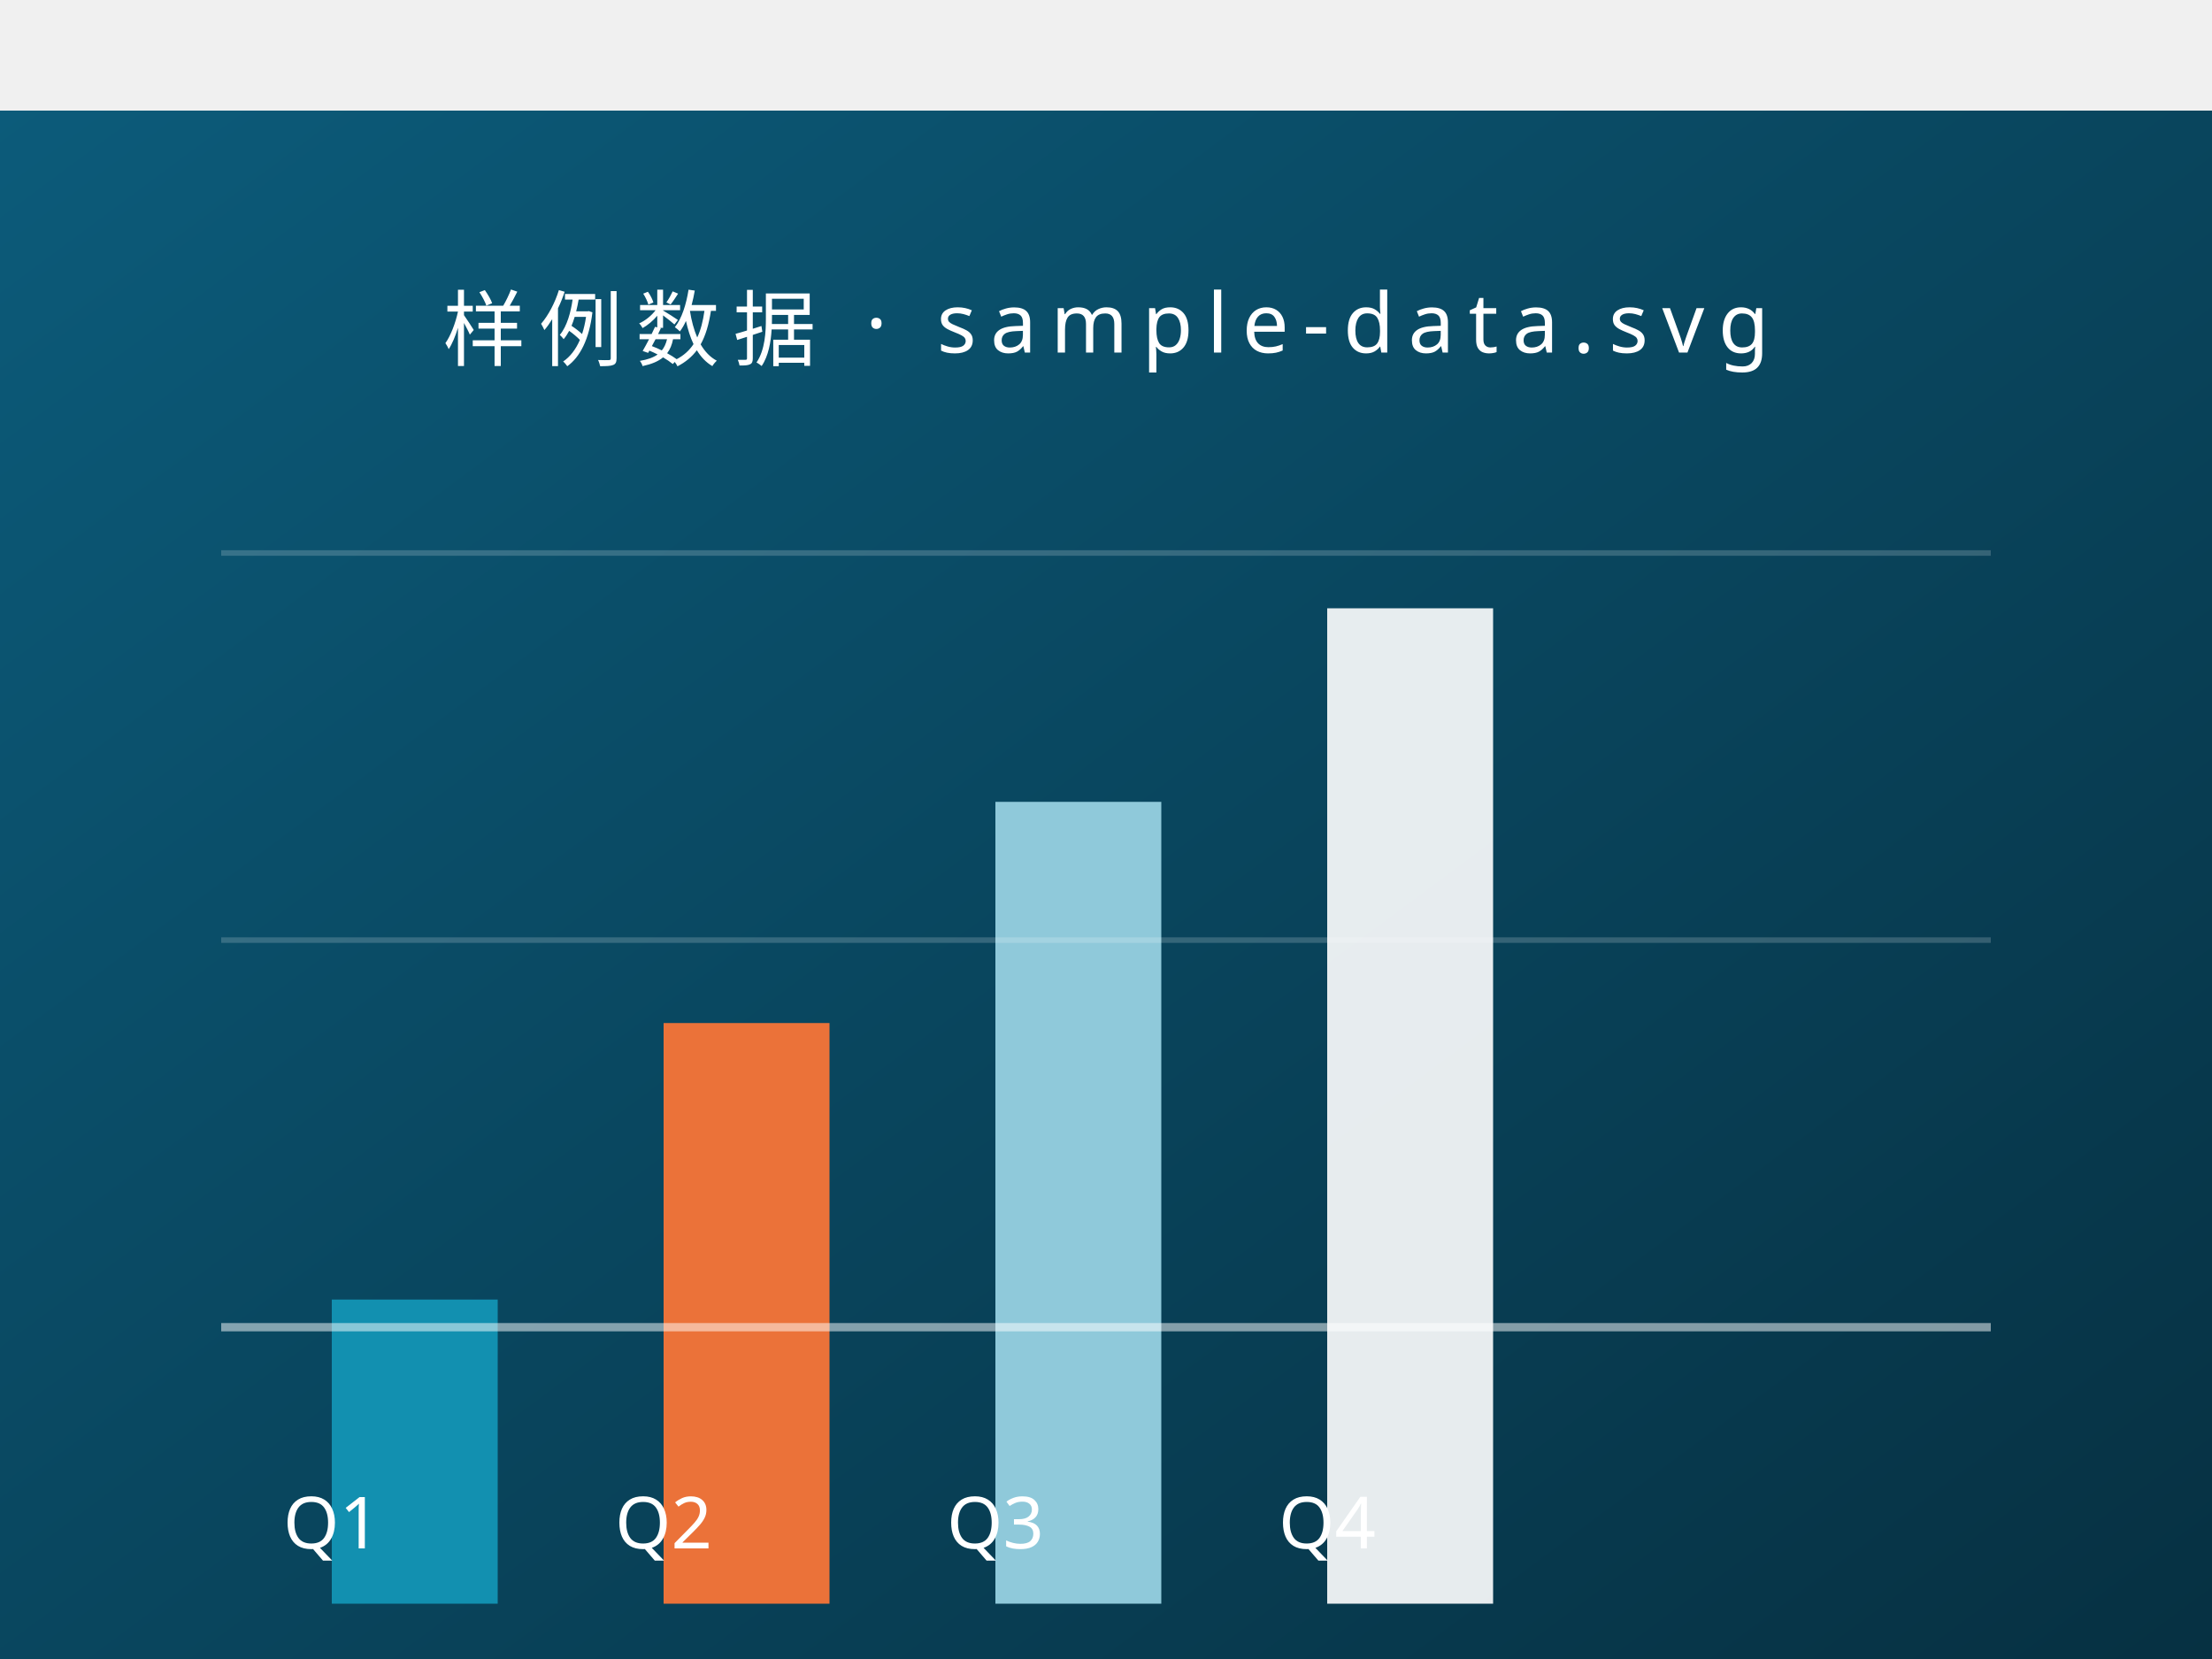
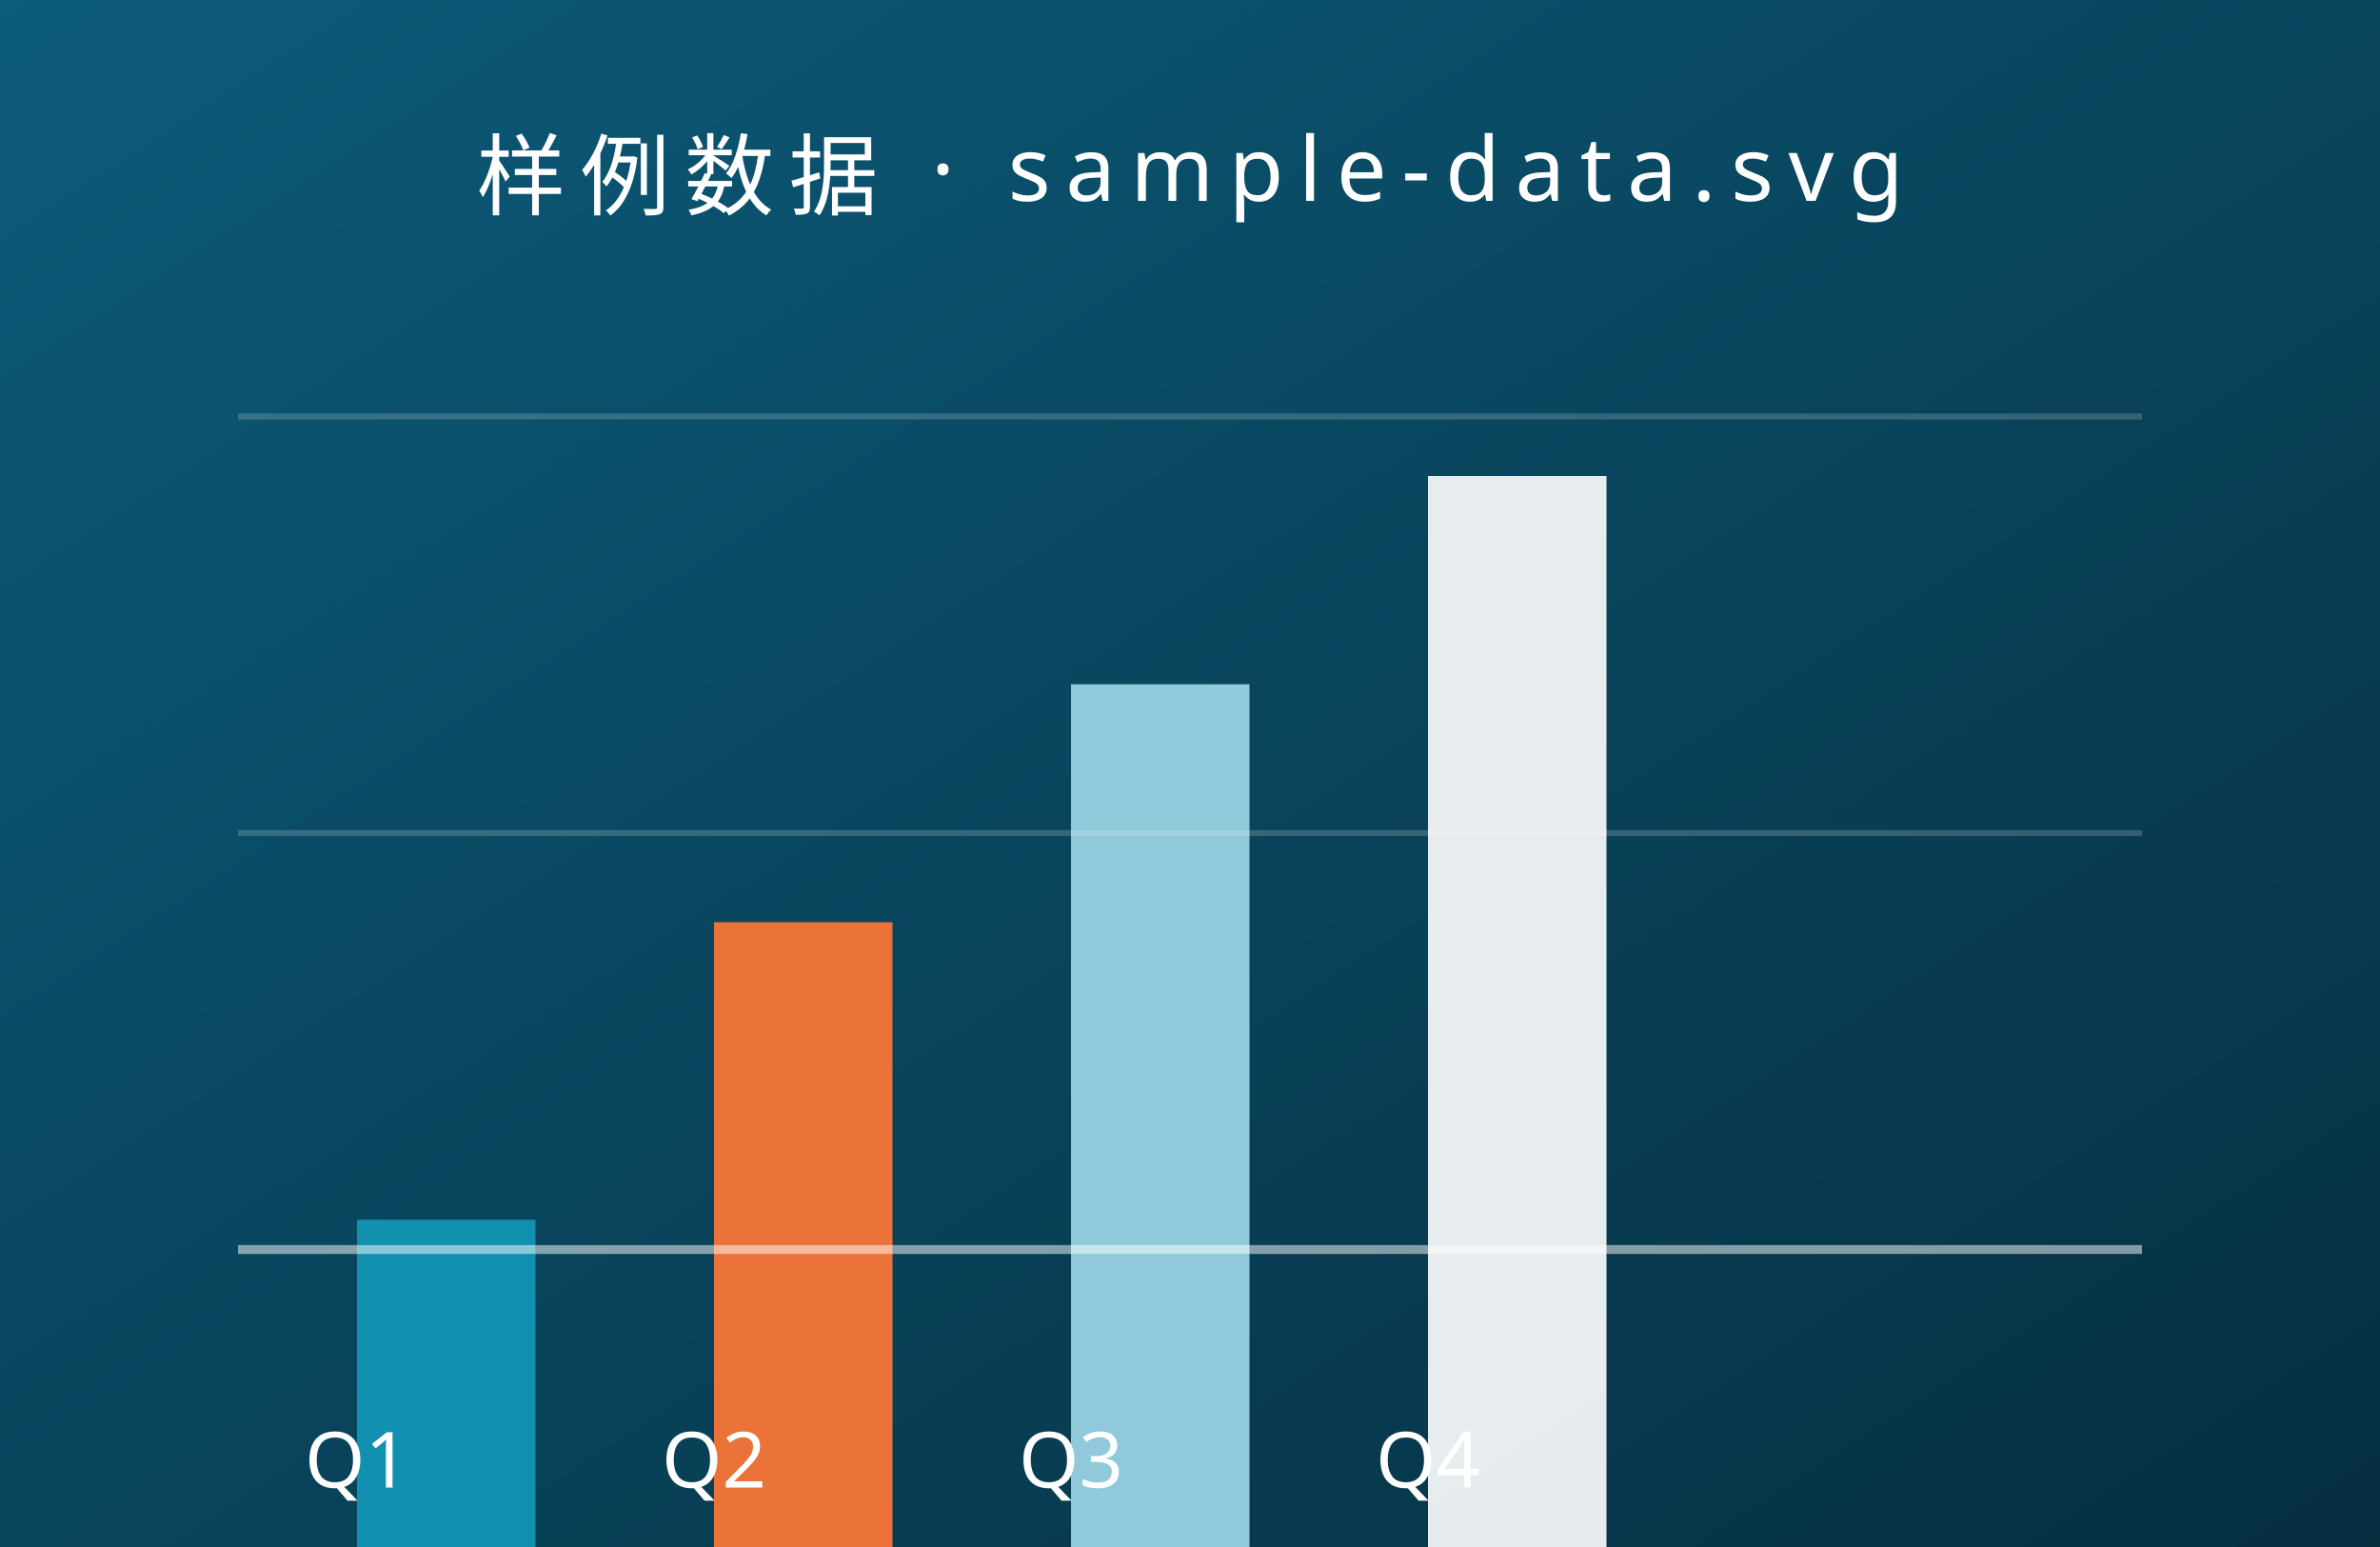
- <svg xmlns="http://www.w3.org/2000/svg" width="800" height="600" viewBox="0 0 800 520">
+ <svg xmlns="http://www.w3.org/2000/svg" width="800" height="520" viewBox="0 0 800 520">
  <defs>
    <linearGradient id="bg" x1="0" y1="0" x2="1" y2="1">
      <stop offset="0" stop-color="#0C5B7A" />
      <stop offset="1" stop-color="#062F40" />
    </linearGradient>
  </defs>
-   <rect width="800" height="600" fill="url(#bg)" />
-   <rect x="120" y="430" width="60" height="110" fill="#1290B0" />
-   <rect x="240" y="330" width="60" height="210" fill="#EB7239" />
-   <rect x="360" y="250" width="60" height="290" fill="#8FC9DA" />
-   <rect x="480" y="180" width="60" height="360" fill="#FFFFFF" fill-opacity="0.9" />
-   <line x1="80" y1="440" x2="720" y2="440" stroke="#FFFFFF" stroke-opacity="0.5" stroke-width="3" />
-   <line x1="80" y1="300" x2="720" y2="300" stroke="#FFFFFF" stroke-opacity="0.18" stroke-width="2" />
-   <line x1="80" y1="160" x2="720" y2="160" stroke="#FFFFFF" stroke-opacity="0.18" stroke-width="2" />
-   <text x="120" y="520" fill="#FFFFFF" font-family="sans-serif" font-size="26" text-anchor="middle">Q1</text>
-   <text x="240" y="520" fill="#FFFFFF" font-family="sans-serif" font-size="26" text-anchor="middle">Q2</text>
-   <text x="360" y="520" fill="#FFFFFF" font-family="sans-serif" font-size="26" text-anchor="middle">Q3</text>
-   <text x="480" y="520" fill="#FFFFFF" font-family="sans-serif" font-size="26" text-anchor="middle">Q4</text>
-   <text x="400" y="90" fill="#FFFFFF" font-family="sans-serif" font-size="30" letter-spacing="5" text-anchor="middle">样例数据 · sample-data.svg</text>
+   <rect width="800" height="520" fill="url(#bg)" />
+   <g transform="translate(0, -20)">
+     <rect x="120" y="430" width="60" height="110" fill="#1290B0" />
+     <rect x="240" y="330" width="60" height="210" fill="#EB7239" />
+     <rect x="360" y="250" width="60" height="290" fill="#8FC9DA" />
+     <rect x="480" y="180" width="60" height="360" fill="#FFFFFF" fill-opacity="0.9" />
+     <line x1="80" y1="440" x2="720" y2="440" stroke="#FFFFFF" stroke-opacity="0.5" stroke-width="3" />
+     <line x1="80" y1="300" x2="720" y2="300" stroke="#FFFFFF" stroke-opacity="0.18" stroke-width="2" />
+     <line x1="80" y1="160" x2="720" y2="160" stroke="#FFFFFF" stroke-opacity="0.18" stroke-width="2" />
+     <text x="120" y="520" fill="#FFFFFF" font-family="sans-serif" font-size="26" text-anchor="middle">Q1</text>
+     <text x="240" y="520" fill="#FFFFFF" font-family="sans-serif" font-size="26" text-anchor="middle">Q2</text>
+     <text x="360" y="520" fill="#FFFFFF" font-family="sans-serif" font-size="26" text-anchor="middle">Q3</text>
+     <text x="480" y="520" fill="#FFFFFF" font-family="sans-serif" font-size="26" text-anchor="middle">Q4</text>
+     <text x="400" y="90" fill="#FFFFFF" font-family="sans-serif" font-size="30" letter-spacing="5" text-anchor="middle">样例数据 · sample-data.svg</text>
+   </g>
</svg>
